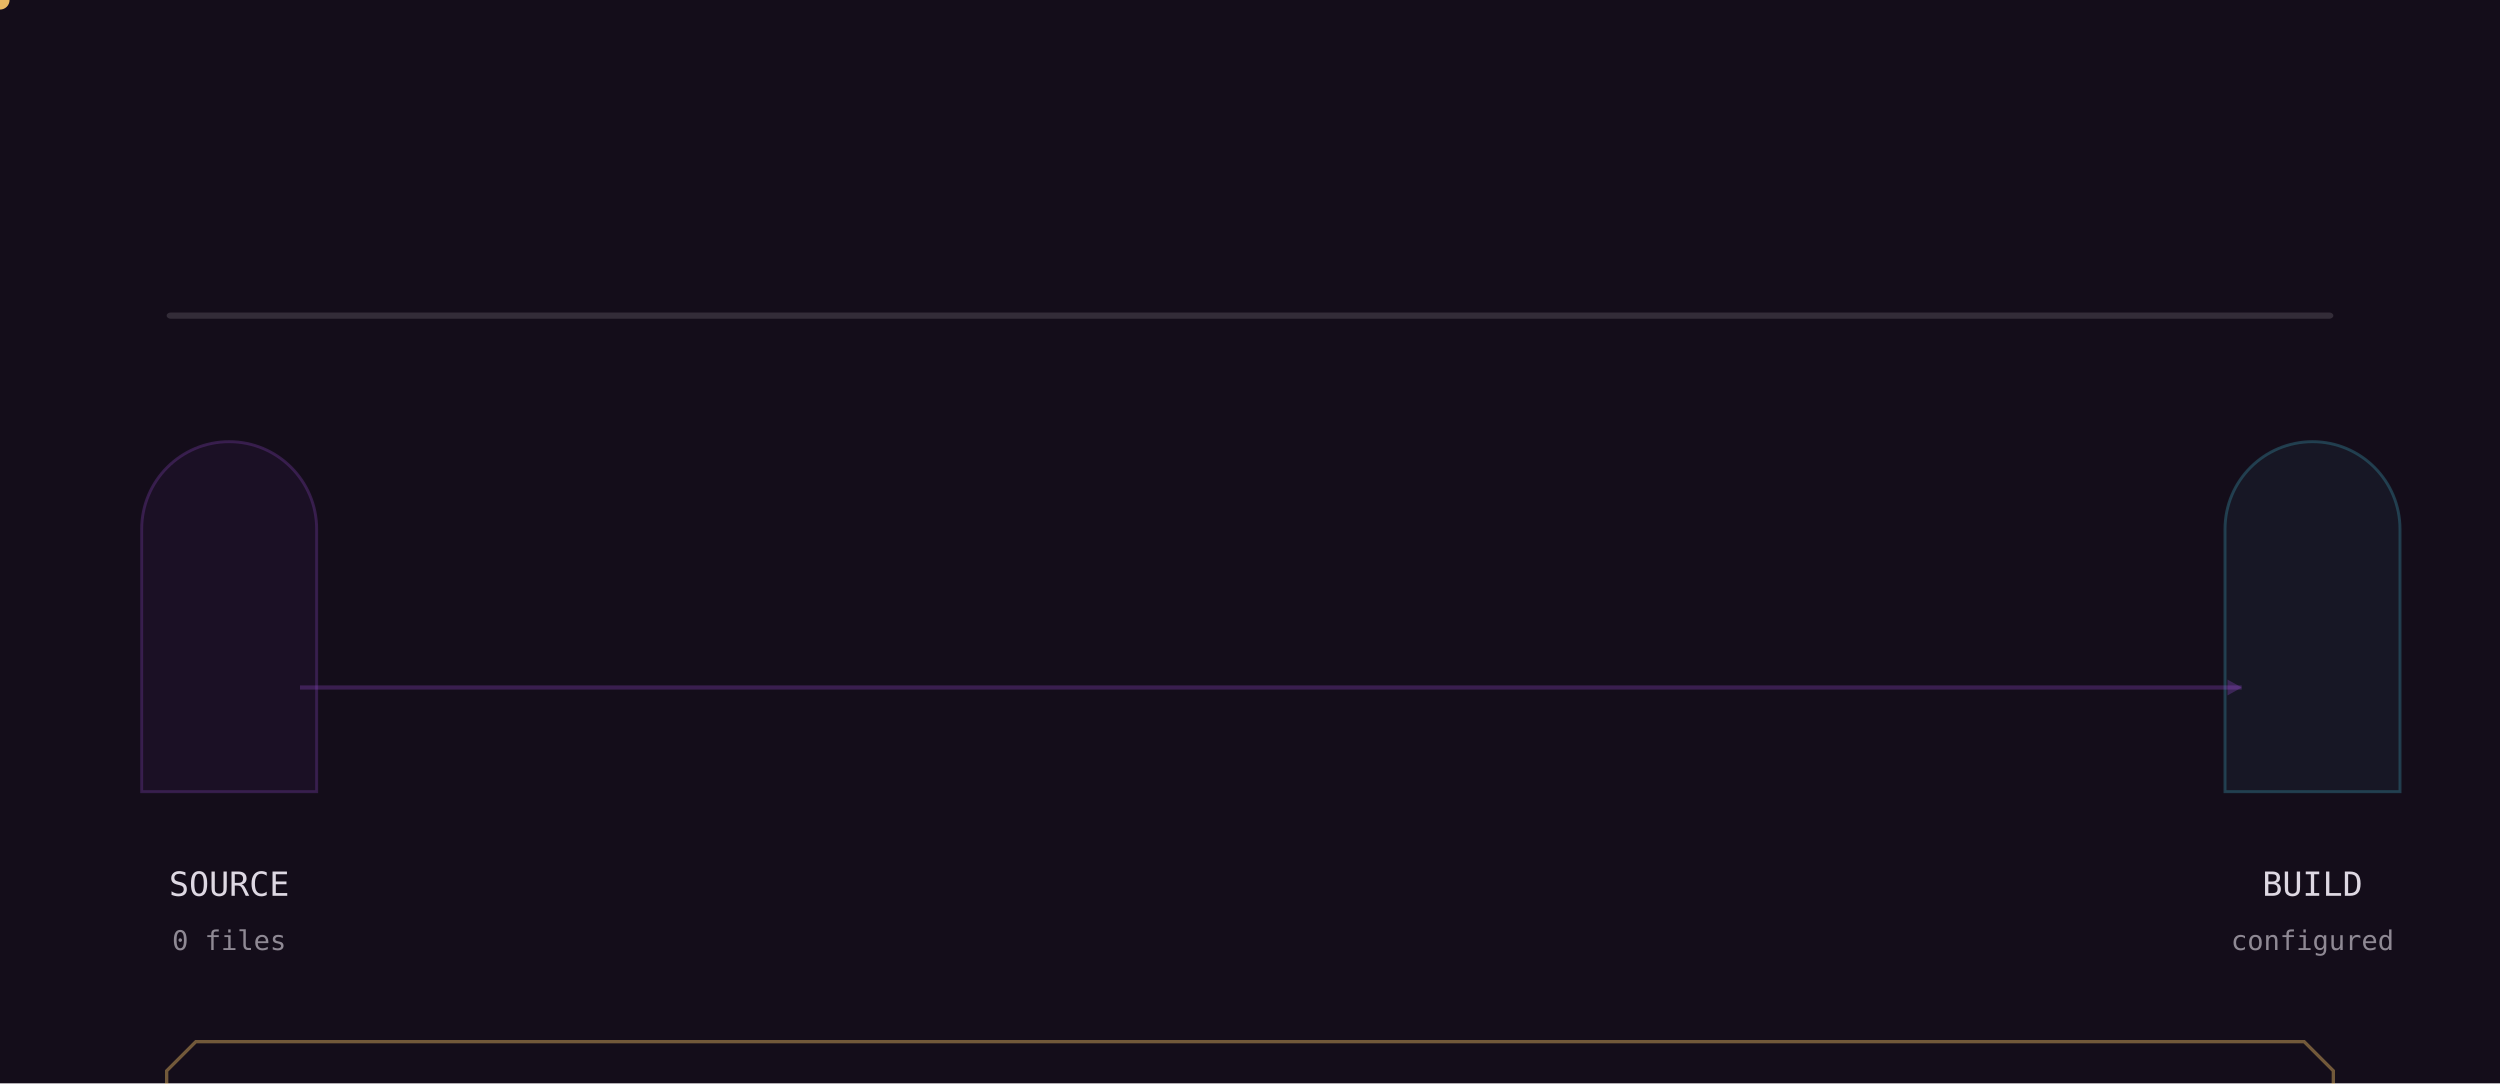
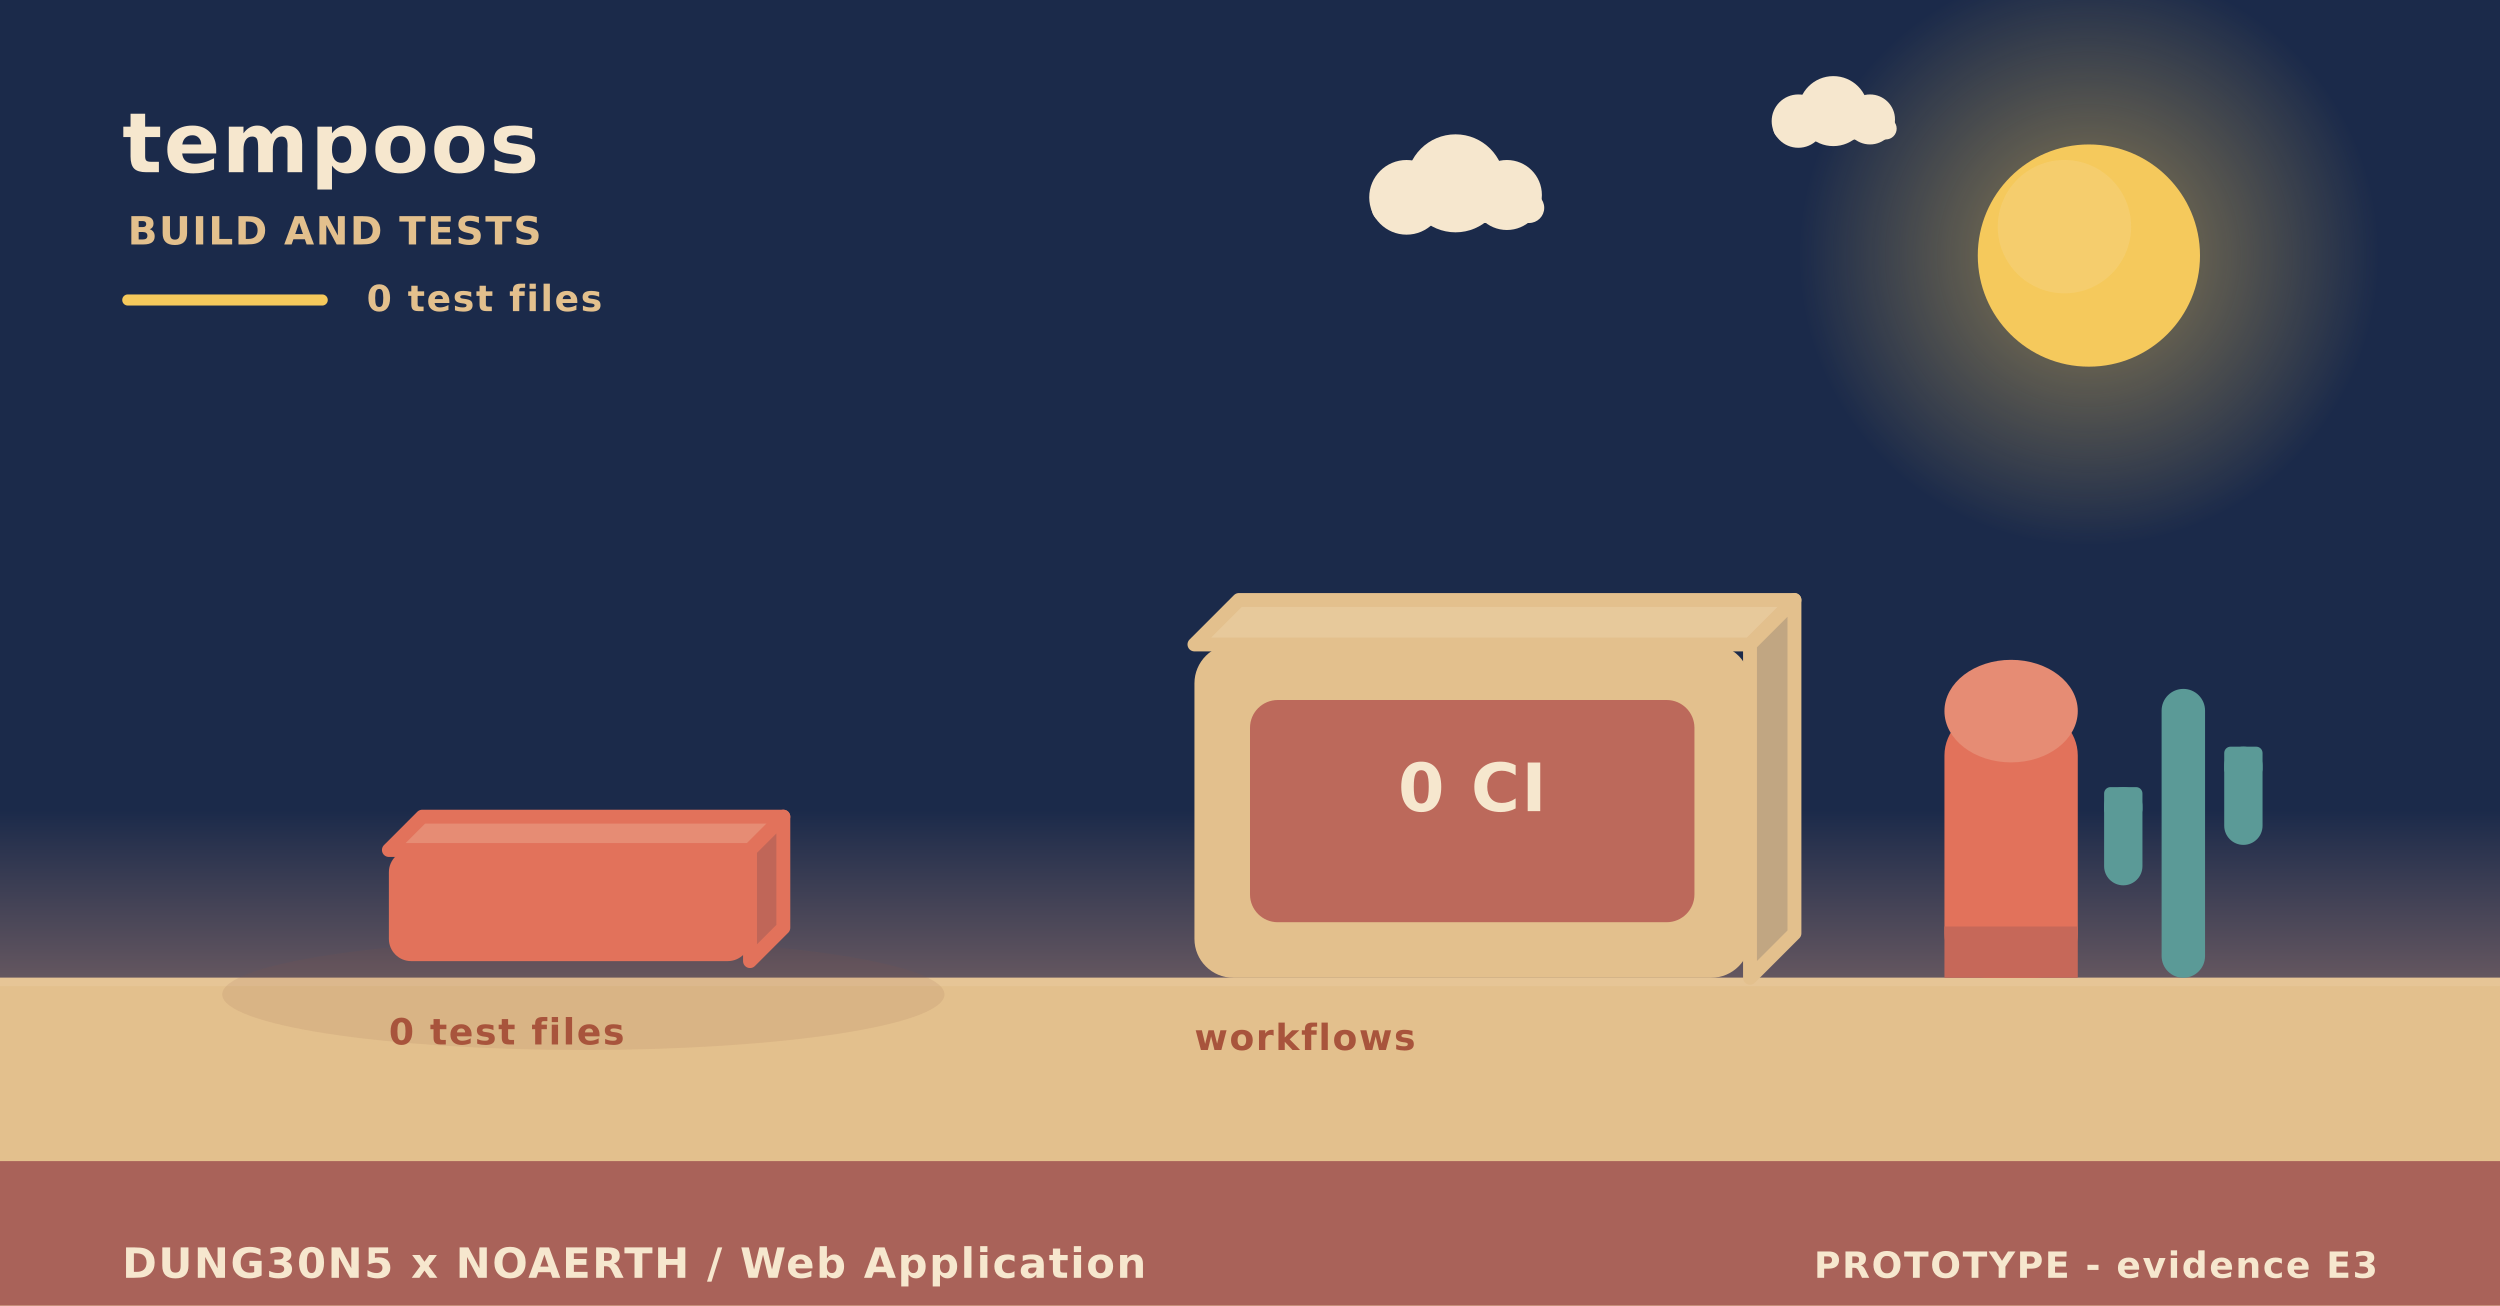
- <svg xmlns="http://www.w3.org/2000/svg" viewBox="0 0 1200 520" width="1200" height="520" role="img" aria-label="tempoos build evidence">
-   <rect width="1200" height="520" fill="#140d1a" />
-   <defs>
-     <linearGradient id="gb" x1="0" y1="0" x2="1" y2="1">
-       <stop offset="0%" stop-color="#9d4edd" />
-       <stop offset="100%" stop-color="#48cae4" />
-     </linearGradient>
-   </defs>
-   <rect x="80.00" y="150.00" width="1040.00" height="3.00" rx="2.00" fill="rgba(244,238,248,0.140)" opacity="1.00" />
-   <path d="M68.00,380.00 L68.00,254.00 A42.00,42.00 0 0 1 152.00,254.00 L152.00,380.00 Z" fill="rgba(157,78,221,0.100)" opacity="0.55" stroke="rgba(157,78,221,0.450)" stroke-width="1.4" />
-   <polygon points="-192.26,189.00 -136.83,221.00 -136.83,157.00 -192.26,125.00" fill="#94763d" opacity="0.95" />
-   <polygon points="-247.68,221.00 -192.26,253.00 -192.26,189.00 -247.68,157.00" fill="#389eb2" opacity="0.95" />
-   <polygon points="-192.26,125.00 -136.83,157.00 -192.26,189.00 -247.68,157.00" fill="#9d4edd" opacity="0.95" />
-   <text x="110" y="430" font-family="ui-monospace,Menlo,monospace" font-size="16" fill="rgba(244,238,248,0.900)" text-anchor="middle">SOURCE</text>
-   <text x="110" y="456" font-family="ui-monospace,Menlo,monospace" font-size="13" fill="rgba(244,238,248,0.550)" text-anchor="middle">0 files</text>
-   <path d="M1068.00,380.00 L1068.00,254.00 A42.00,42.00 0 0 1 1152.00,254.00 L1152.00,380.00 Z" fill="rgba(72,202,228,0.100)" opacity="0.55" stroke="rgba(72,202,228,0.450)" stroke-width="1.4" />
-   <polygon points="673.77,689.00 729.19,721.00 729.19,657.00 673.77,625.00" fill="#94763d" opacity="0.95" />
-   <polygon points="618.34,721.00 673.77,753.00 673.77,689.00 618.34,657.00" fill="#389eb2" opacity="0.95" />
-   <polygon points="673.77,625.00 729.19,657.00 673.77,689.00 618.34,657.00" fill="#48cae4" opacity="0.95" />
-   <text x="1110" y="430" font-family="ui-monospace,Menlo,monospace" font-size="16" fill="rgba(244,238,248,0.900)" text-anchor="middle">BUILD</text>
-   <text x="1110" y="456" font-family="ui-monospace,Menlo,monospace" font-size="13" fill="rgba(244,238,248,0.550)" text-anchor="middle">configured</text>
-   <line x1="144.00" y1="330.00" x2="1076.00" y2="330.00" stroke="rgba(157,78,221,0.500)" stroke-width="2.00" opacity="0.55" />
-   <polygon points="1076.00,330.00 1069.20,326.20 1069.20,333.80" fill="rgba(157,78,221,0.500)" opacity="0.55" />
-   <g opacity="0.9">
-     <circle cx="0.00" cy="0.00" r="4.60" fill="#ffcb69" opacity="1.00" />
-     <animateTransform attributeName="transform" type="translate" values="144.00,330.00 1076.00,330.00" dur="4.1s" begin="0.0s" repeatCount="indefinite" />
-     <animateTransform attributeName="transform" type="translate" values="1076.00,330.00 144.00,330.00" dur="4.1s" begin="2.05s" repeatCount="indefinite" />
+ <svg xmlns="http://www.w3.org/2000/svg" width="900" height="470" viewBox="0 0 900 470" role="img" aria-label="tempoos - how it is verified">
+   <linearGradient id="skyb" x1="0" y1="0" x2="0" y2="1">
+     <stop offset="0" stop-color="#1b2a4a" />
+     <stop offset="0.62" stop-color="#1b2a4a" />
+     <stop offset="1" stop-color="#f3ad8a" />
+   </linearGradient>
+   <rect width="900" height="470" fill="url(#skyb)" />
+   <radialGradient id="sunb">
+     <stop offset="0.35" stop-color="#f5c95c" stop-opacity="0.34" />
+     <stop offset="1" stop-color="#f5c95c" stop-opacity="0" />
+   </radialGradient>
+   <circle cx="752" cy="92" r="104" fill="url(#sunb)" />
+   <circle cx="752" cy="92" r="40" fill="#f5c95c" />
+   <circle cx="743.2" cy="81.6" r="24" fill="#f5d27e" opacity="0.5" />
+   <g>
+     <circle cx="524" cy="66" r="17.64" fill="#f6e7ce" />
+     <circle cx="506.36" cy="71.04" r="13.44" fill="#f6e7ce" />
+     <circle cx="542.48" cy="70.2" r="12.6" fill="#f6e7ce" />
+     <rect x="493.76" y="69.36" width="62.16" height="10.92" rx="5.46" fill="#f6e7ce" />
+     <animateTransform attributeName="transform" type="translate" values="0 0;24 0;0 0" dur="36s" begin="0s" repeatCount="indefinite" />
  </g>
-   <path d="M94.00,500.00 H1106.00 L1120.00,514.00 V546.00 L1106.00,560.00 H94.00 L80.00,546.00 V514.00 Z" fill="none" stroke="rgba(255,203,105,0.500)" stroke-width="1.60" opacity="0.80" />
-   <text x="600" y="536" font-family="ui-monospace,Menlo,monospace" font-size="16" fill="rgba(255,203,105,0.950)" text-anchor="middle">no test suite present in this repository — shown as measured, not implied</text>
+   <g>
+     <circle cx="660" cy="40" r="12.6" fill="#f6e7ce" />
+     <circle cx="647.4" cy="43.6" r="9.6" fill="#f6e7ce" />
+     <circle cx="673.2" cy="43" r="9" fill="#f6e7ce" />
+     <rect x="638.4" y="42.4" width="44.4" height="7.8" rx="3.9" fill="#f6e7ce" />
+     <animateTransform attributeName="transform" type="translate" values="0 0;-18 0;0 0" dur="46s" begin="3s" repeatCount="indefinite" />
+   </g>
+   <rect x="0" y="352" width="900" height="118" fill="#e3c08d" />
+   <rect x="0" y="352" width="900" height="3" fill="#e6c596" />
+   <text x="44" y="62" font-family="Verdana,DejaVu Sans,sans-serif" font-size="30" font-weight="700" letter-spacing="0.6" fill="#f6e7ce" text-anchor="start">tempoos</text>
+   <text x="46" y="88" font-family="Verdana,DejaVu Sans,sans-serif" font-size="14" font-weight="700" letter-spacing="0.6" fill="#e3c08d" text-anchor="start">BUILD AND TESTS</text>
+   <rect x="44" y="106" width="74" height="4" rx="2" fill="#f5c95c" />
+   <text x="132" y="112" font-family="Verdana,DejaVu Sans,sans-serif" font-size="13" font-weight="700" letter-spacing="0.6" fill="#e3c08d" text-anchor="start">0 test files</text>
+   <ellipse cx="210" cy="358" rx="130" ry="20" fill="rgba(138,90,68,0.11)" />
+   <g>
+     <path d="M140,306 L270,306 L282,294 L152,294 Z" fill="#e68c74" stroke="#e2725b" stroke-width="5" stroke-linejoin="round" />
+     <path d="M270,306 L282,294 L282,334 L270,346 Z" fill="#c06658" stroke="#e2725b" stroke-width="5" stroke-linejoin="round" />
+     <rect x="140" y="306" width="130" height="40" rx="8" fill="#e2725b" />
+     <animateTransform attributeName="transform" type="translate" values="0 10;0 0" dur="0.8s" begin="0.5s" fill="freeze" />
+   </g>
+   <text x="140" y="376" font-family="Verdana,DejaVu Sans,sans-serif" font-size="13" font-weight="700" letter-spacing="0.6" fill="#a8543c" text-anchor="start">0 test files</text>
+   <path d="M430,232 L630,232 L646,216 L446,216 Z" fill="#e7c99b" stroke="#e3c08d" stroke-width="5" stroke-linejoin="round" />
+   <path d="M630,232 L646,216 L646,336 L630,352 Z" fill="#c1a682" stroke="#e3c08d" stroke-width="5" stroke-linejoin="round" />
+   <rect x="430" y="232" width="200" height="120" rx="14" fill="#e3c08d" />
+   <rect x="450" y="252" width="160" height="80" rx="10" fill="#ba6458" opacity="0.94" />
+   <text x="530" y="292" font-family="Verdana,DejaVu Sans,sans-serif" font-size="24" font-weight="700" letter-spacing="0.6" fill="#f6e7ce" text-anchor="middle">0 CI</text>
+   <text x="430" y="378" font-family="Verdana,DejaVu Sans,sans-serif" font-size="13" font-weight="700" letter-spacing="0.6" fill="#a8543c" text-anchor="start">workflows</text>
+   <rect x="700" y="256" width="48" height="96" rx="16" fill="#e2725b" />
+   <ellipse cx="724" cy="256" rx="24" ry="18.46" fill="#e68c74" />
+   <rect x="700" y="333.54" width="48" height="18.46" fill="#c66859" />
+   <rect x="778.18" y="248" width="15.64" height="104" rx="7.82" fill="#5b9a97" />
+   <rect x="757.48" y="283.36" width="13.8" height="35.36" rx="6.9" fill="#5b9a97" />
+   <rect x="757.48" y="283.36" width="13.8" height="10.4" rx="2.3" fill="#5b9a97" />
+   <rect x="800.72" y="268.8" width="13.8" height="35.36" rx="6.9" fill="#5b9a97" />
+   <rect x="800.72" y="268.8" width="13.8" height="10.4" rx="2.3" fill="#5b9a97" />
+   <rect x="0" y="418" width="900" height="52" rx="0" fill="#a65c56" opacity="0.94" />
+   <text x="44" y="460" font-family="Verdana,DejaVu Sans,sans-serif" font-size="15" font-weight="700" letter-spacing="0.6" fill="#f6e7ce" text-anchor="start">DUNG30N5 x NOAERTH  /  Web Application</text>
+   <text x="856" y="460" font-family="Verdana,DejaVu Sans,sans-serif" font-size="13" font-weight="700" letter-spacing="0.6" fill="#f6e7ce" text-anchor="end">PROTOTYPE  -  evidence E3</text>
</svg>
